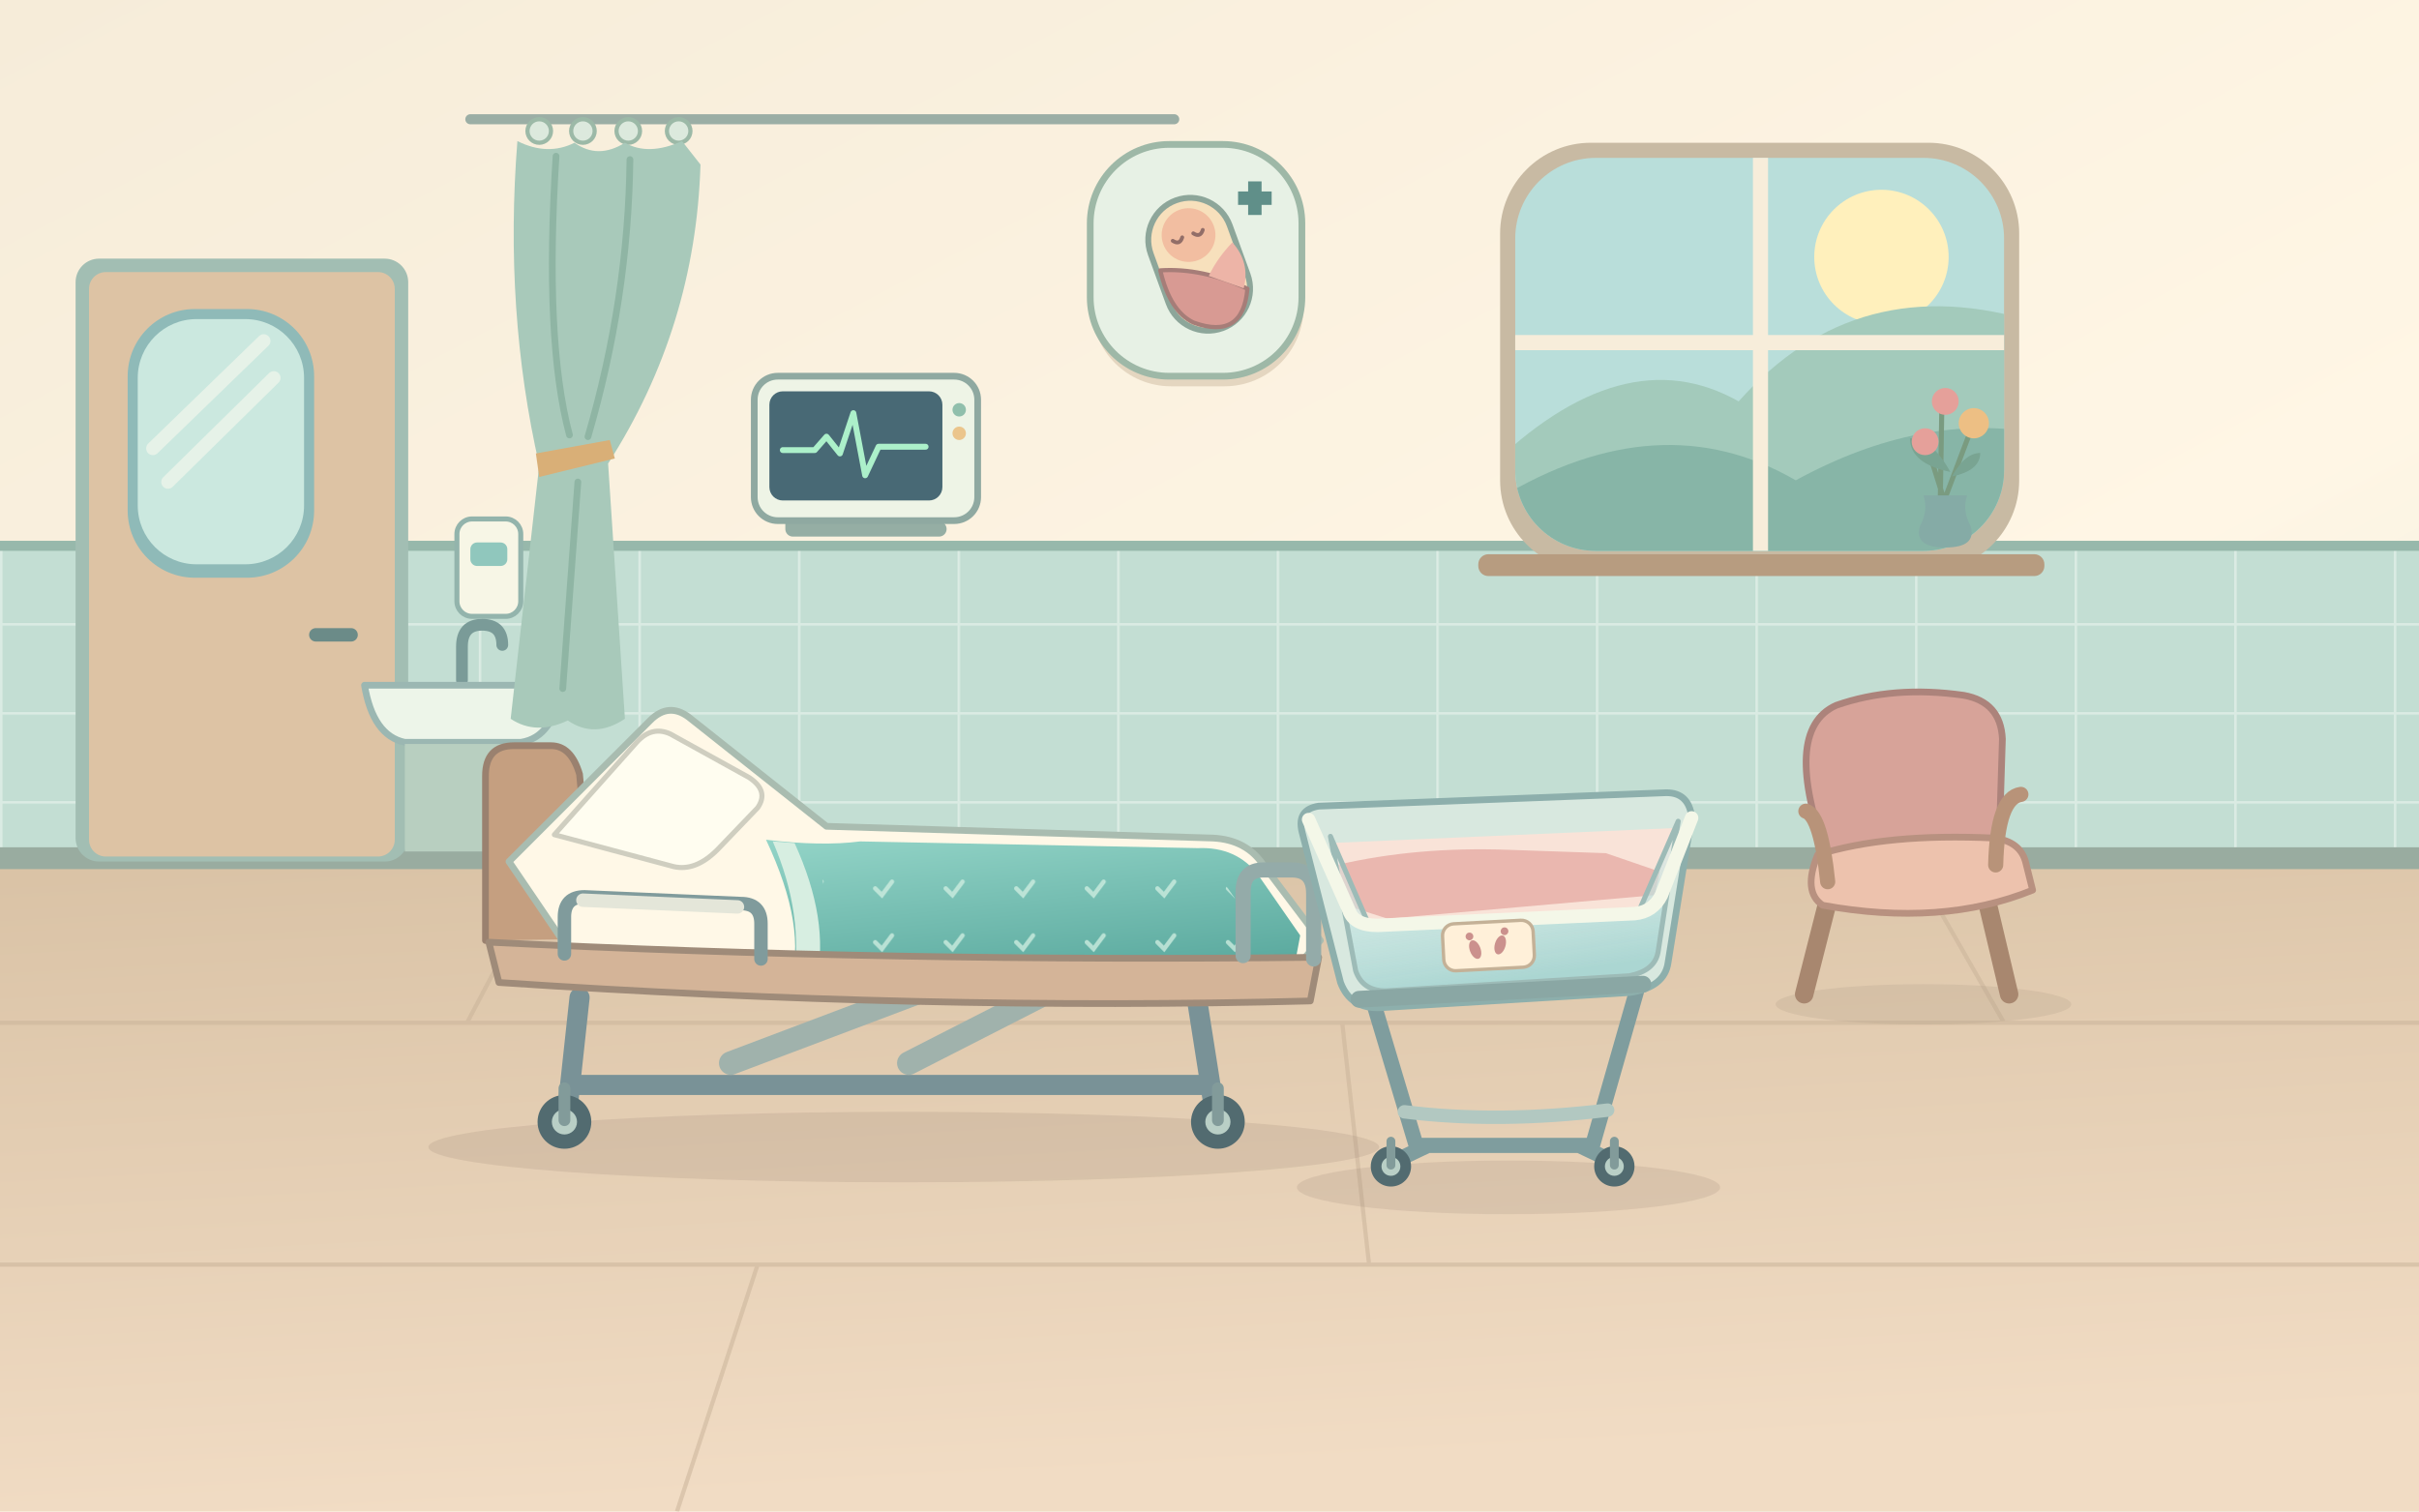
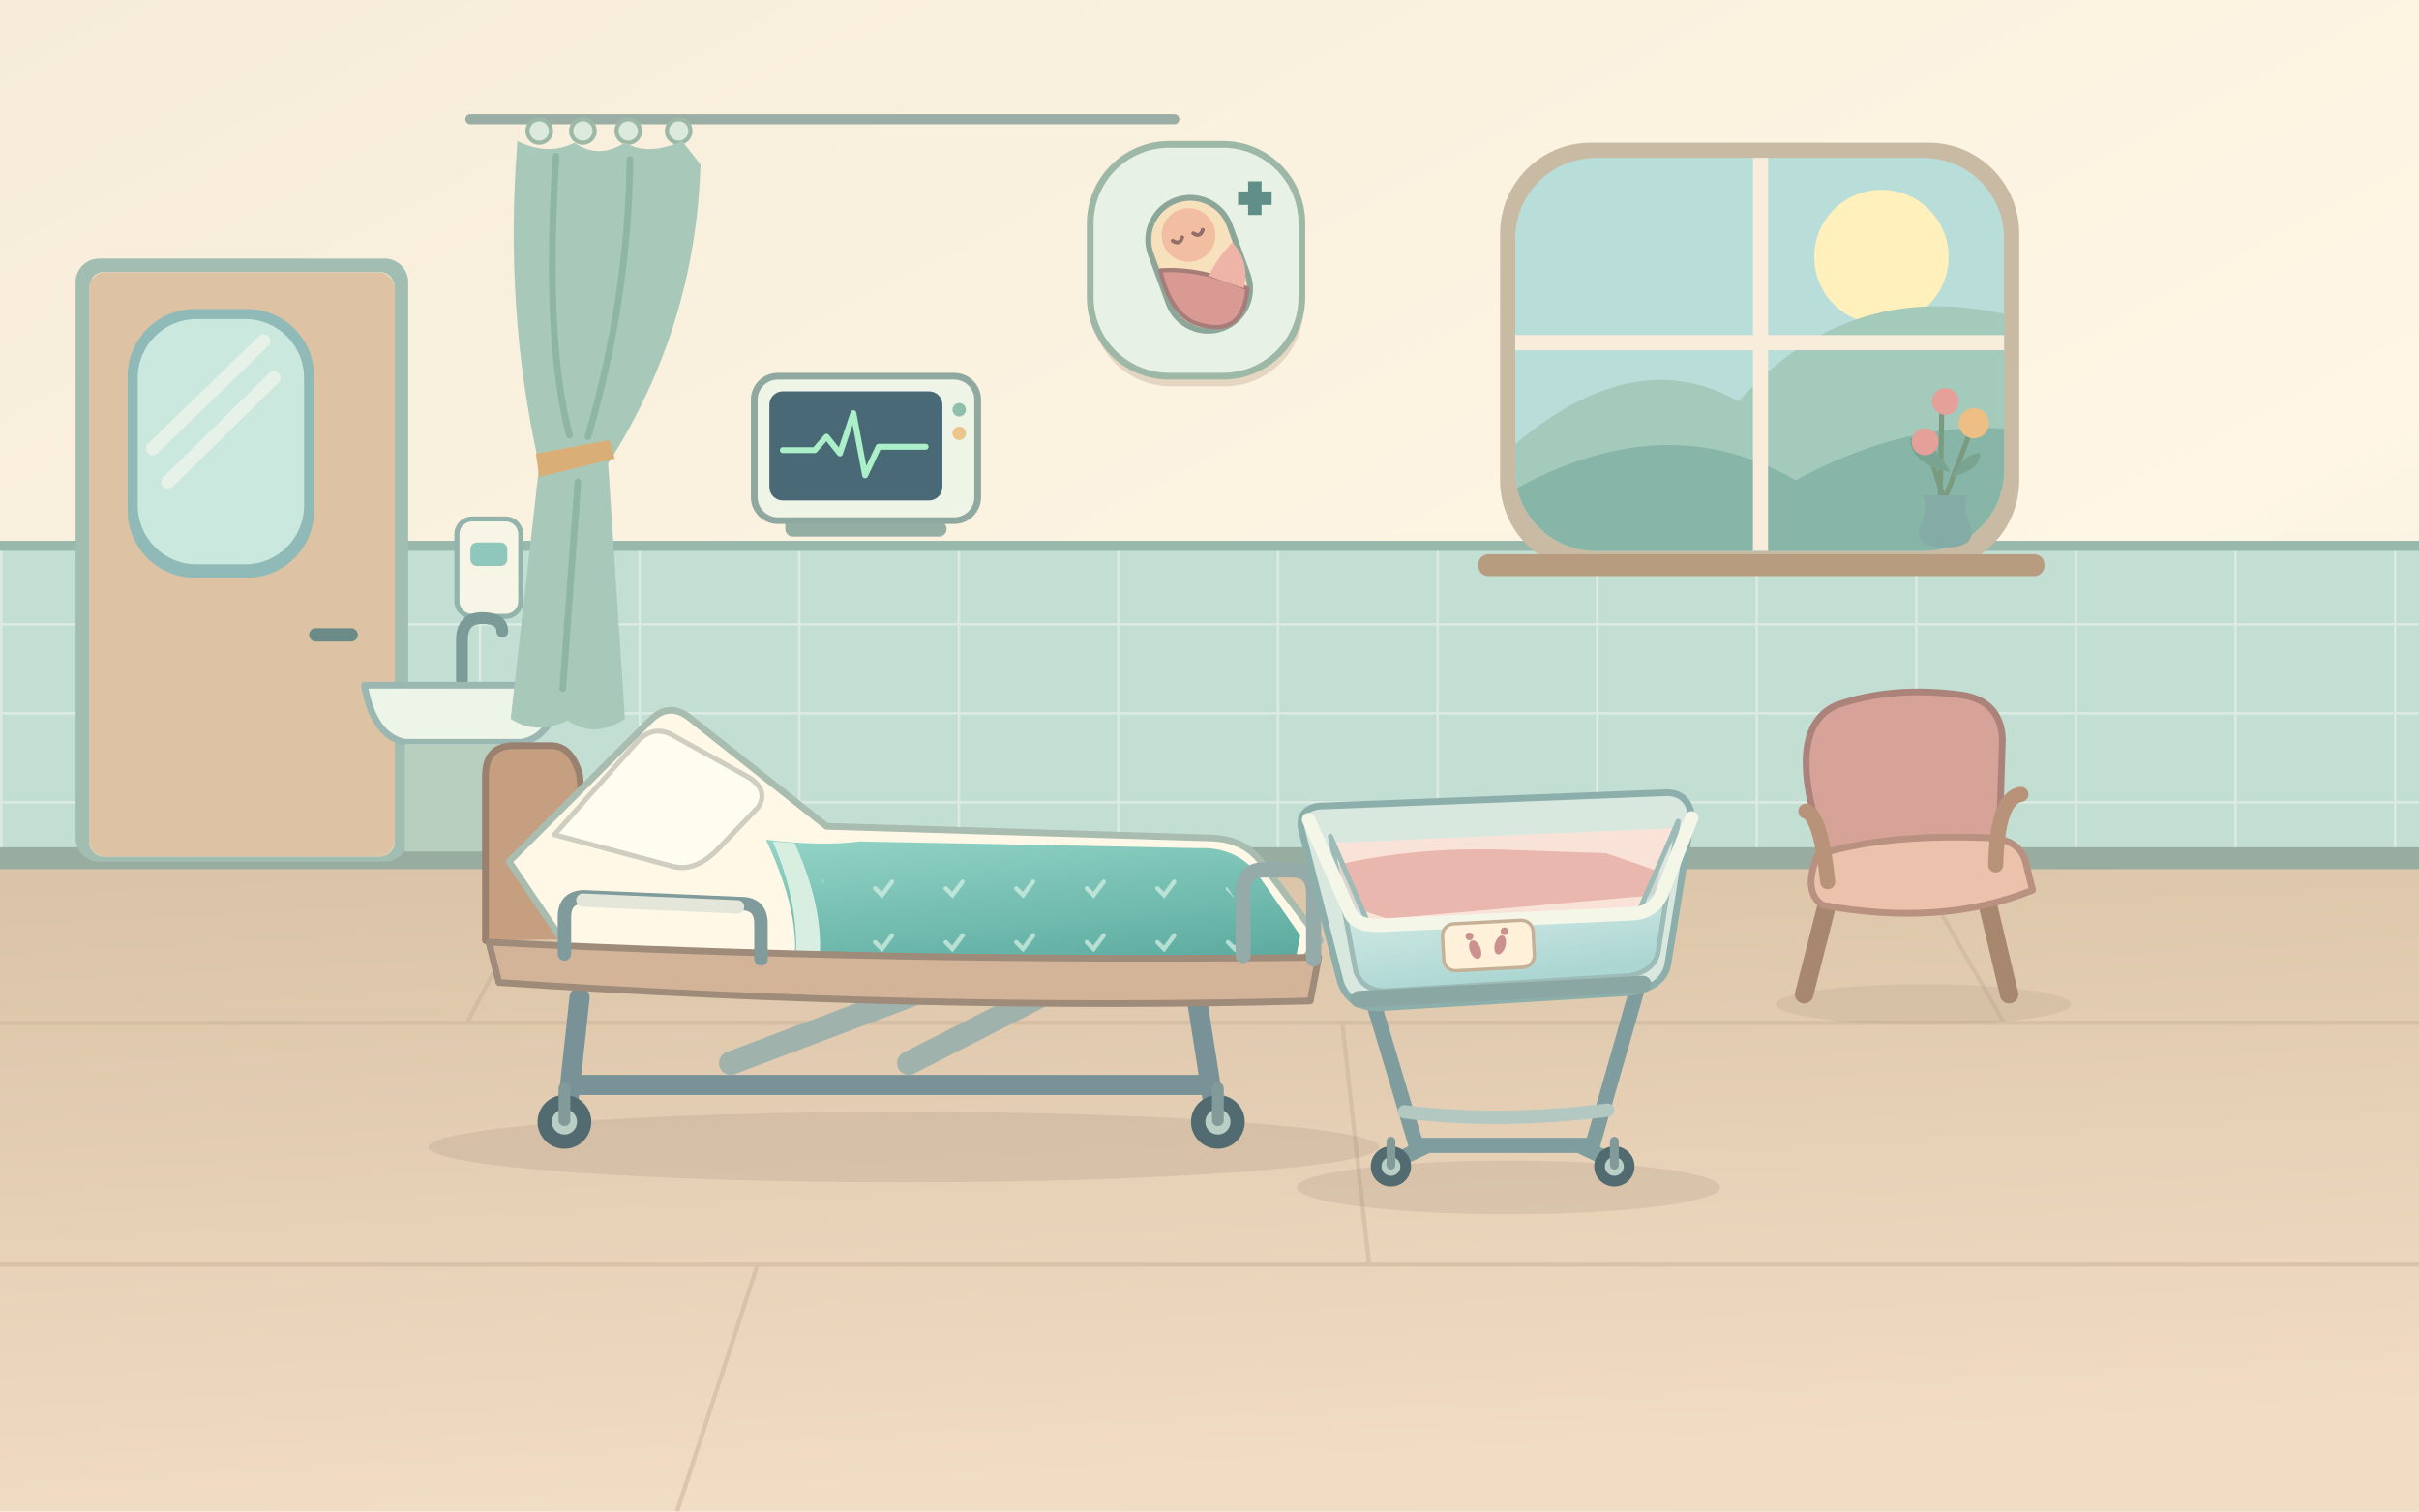
<svg xmlns="http://www.w3.org/2000/svg" preserveAspectRatio="xMidYMid slice" viewBox="0 0 1440 900">
  <defs>
    <linearGradient id="wall" x2=".85" y2="1">
      <stop stop-color="#f6ecd9" />
      <stop offset=".65" stop-color="#fff6e5" />
      <stop offset="1" stop-color="#e3eada" />
    </linearGradient>
    <linearGradient id="floor" x2=".2" y2="1">
      <stop stop-color="#d9c2a5" />
      <stop offset="1" stop-color="#f1dcc4" />
    </linearGradient>
    <linearGradient id="quilt" x2=".35" y2="1">
      <stop stop-color="#93d4c7" />
      <stop offset="1" stop-color="#5aa99e" />
    </linearGradient>
    <linearGradient id="glass" x2=".3" y2="1">
      <stop stop-color="#eefcfa" stop-opacity=".36" />
      <stop offset="1" stop-color="#a4d3d0" stop-opacity=".86" />
    </linearGradient>
    <pattern id="tiles" width="95" height="53" patternUnits="userSpaceOnUse">
      <rect width="95" height="53" fill="#c3ded3" />
      <path d="M0 53V0H95" fill="none" stroke="#daebe3" stroke-width="3" />
    </pattern>
    <pattern id="stitch" width="42" height="32" patternUnits="userSpaceOnUse">
      <path d="m17 17 4 4 6-8" stroke="#d1efe2" opacity=".75" stroke-width="2.6" stroke-linecap="round" fill="none" />
    </pattern>
    <clipPath id="window">
      <rect x="902" y="94" width="291" height="234" rx="48" />
    </clipPath>
    <g id="wheel">
      <circle cy="2" r="16" fill="#526b70" />
      <circle cy="2" r="7.5" fill="#b9cfc6" />
      <path d="M0-18V1" stroke="#829b9a" stroke-width="7" stroke-linecap="round" />
    </g>
    <g id="leaf">
      <path d="M0 1Q-11-19-24-19-24-4 0 1Z" fill="#79a492" />
    </g>
+     <clipPath id="ward-doorway">
+       <rect x="53" y="162" width="182" height="348" rx="9" />
+     </clipPath>
+     <linearGradient id="ward-corridor-floor" x2=".2" y2="1">
+       <stop stop-color="#dfc99d" />
+       <stop offset="1" stop-color="#eeddba" />
+     </linearGradient>
    <linearGradient id="nightSky" x2="0" y2="1">
      <stop stop-color="#162141" />
      <stop offset=".49" stop-color="#354b75" />
      <stop offset="1" stop-color="#887ba1" />
    </linearGradient>
    <pattern id="stars" patternUnits="userSpaceOnUse" width="281" height="157">
      <g fill="#fff3ce">
        <circle cx="17" cy="28" r="1.7" />
        <circle cx="115" cy="91" r="1.2" />
        <circle cx="239" cy="48" r="1.6" />
        <circle cx="206" cy="142" r="1.1" />
        <path d="m66 66 1.4 4.5L72 72l-4.6 1.4L66 78l-1.4-4.6L60 72l4.6-1.5Z" />
      </g>
    </pattern>
  </defs>
  <rect width="1440" height="900" fill="url(#wall)" />
  <rect y="326" width="1440" height="204" fill="url(#tiles)" />
  <path d="M0 325h1440" stroke="#97b8ab" stroke-width="6" />
  <path d="M0 509h1440v391H0Z" fill="url(#floor)" />
  <path d="M0 511h1440" stroke="#99aca0" stroke-width="13" />
  <g fill="none" stroke="#c9b399" stroke-width="2.5" opacity=".54">
    <path d="M0 609h1440M0 753h1440M325 520l-47 89m521 0 16 144m378-144-51-89m-691 233-48 147" />
  </g>
-   <g stroke-linejoin="round">
+   <g class="ward-wash-station" stroke-linejoin="round">
    <rect x="45" y="154" width="198" height="359" rx="14" fill="#a2beb3" />
-     <rect x="53" y="162" width="182" height="348" rx="10" fill="#ddc3a4" />
-     <rect x="76" y="184" width="111" height="160" rx="40" fill="#8fbab8" />
-     <rect x="82" y="190" width="99" height="146" rx="35" fill="#cbe8df" />
-     <path d="m91 267 66-64m-57 84 63-62" stroke="#e6f2e8" stroke-width="8" stroke-linecap="round" />
-     <rect x="184" y="374" width="29" height="8" rx="4" fill="#6b8b88" />
+     <g clip-path="url(#ward-doorway)">
+       <g class="ward-corridor">
+         <rect x="53" y="162" width="182" height="348" fill="#a6cdc5" />
+         <path d="m53 162 54 111h71l57-111Z" fill="#fff3d6" />
+         <path d="m235 162-57 111v87l57 151Z" fill="#cce0cd" />
+         <path d="M53 510V378l54-18h71l57 66v84Z" fill="url(#ward-corridor-floor)" />
+         <path d="m53 378 54-18m71 0 57 66" fill="none" stroke="#82aaa0" stroke-width="4" />
+         <path d="m53 318 53-5m73 0 56-23" fill="none" stroke="#789f95" stroke-width="5" />
+         <path d="m110 396 71 0m-92 80h134m-90-115-26 149m47-149 33 149" fill="none" stroke="#d3bd94" stroke-width="2" />
+         <path d="m112 181 65 0-6 13h-52Zm12 51 41 0-4 8h-33Z" fill="#fffef0" stroke="#e8d8b3" stroke-width="2" />
+         <path d="m65 247 23 12v35l-23-7Z" fill="#fff5d7" stroke="#ad8e6e" stroke-width="3" />
+         <path d="m71 280 1-12m7 13 2-10" stroke="#77a78d" stroke-width="2" />
+         <g fill="#dc9281">
+           <circle cx="72" cy="267" r="3" />
+           <circle cx="81" cy="270" r="3" />
+         </g>
+         <rect x="110" y="271" width="64" height="91" rx="3" fill="#66968d" />
+         <rect x="115" y="276" width="54" height="81" rx="2" fill="#ace0e2" />
+         <circle cx="155" cy="289" r="6" fill="#fff0ac" />
+         <path d="M115 319q12-19 26-9 16-16 28-7v53h-54Z" fill="#85b798" />
+         <path d="M115 343q22-9 36-29 5 10 18 14v29h-54Z" fill="#67a990" />
+         <path d="m137 357 15-19-6 19Z" fill="#f5e5bd" />
+         <path d="M142 275v84" stroke="#e4ebce" stroke-width="3" />
+         <rect x="122" y="249" width="42" height="16" rx="4" fill="#548e78" />
+         <path d="M143 262v-9m-6 5 6-5 6 5" fill="none" stroke="#fff8df" stroke-width="2.8" stroke-linecap="round" />
+       </g>
+       <g class="ward-door-leaf">
+         <rect x="53" y="162" width="182" height="348" rx="10" fill="#ddc3a4" />
+         <rect x="76" y="184" width="111" height="160" rx="40" fill="#8fbab8" />
+         <rect x="82" y="190" width="99" height="146" rx="35" fill="#cbe8df" />
+         <path d="m91 267 66-64m-57 84 63-62" stroke="#e6f2e8" stroke-width="8" stroke-linecap="round" />
+         <rect x="184" y="374" width="29" height="8" rx="4" fill="#6b8b88" />
+       </g>
+     </g>
    <rect x="272" y="309" width="38" height="58" rx="9" fill="#f7f6e6" stroke="#93b4ac" stroke-width="3" />
    <rect x="280" y="323" width="22" height="14" rx="4" fill="#90c7bd" />
-     <path d="M275 405v-20q0-13 12-13 12 0 12 12" fill="none" stroke="#7a9b98" stroke-linecap="round" stroke-width="7" />
+     <path class="ward-faucet" d="M275 405v-24q0-13 12-13 12 0 12 8" fill="none" stroke="#7a9b98" stroke-linecap="round" stroke-width="7" />
    <path d="M217 408h117q-4 31-24 34h-69q-19-4-24-34Z" fill="#edf5e9" stroke="#9bb7b2" stroke-width="4" />
+     <g class="tap-stream ward-faucet-water" display="none">
+       <path d="M299 377q2 16 0 30" fill="none" stroke="#62bbd8" stroke-width="6" stroke-linecap="round" />
+       <path class="running-water" d="M299 377q2 16 0 30" fill="none" stroke="#d6f8fc" stroke-width="2.4" stroke-linecap="round" stroke-dasharray="7 6" />
+       <ellipse cx="299" cy="409" rx="10" ry="2" fill="#a2dfdf" />
+       <path class="running-water" d="m291 406-5-5m19 4 4-5" stroke="#85cfdf" stroke-dasharray="3 3" stroke-width="2.4" stroke-linecap="round" />
+     </g>
    <path d="M241 443h70v64h-70Z" fill="#b8cfc0" />
  </g>
-   <path d="M280 71h419" stroke="#9baea5" stroke-width="6" stroke-linecap="round" />
-   <g fill="#dce9dd" stroke="#9cb9a7" stroke-width="2.5">
-     <circle cx="321" cy="78" r="7" />
-     <circle cx="347" cy="78" r="7" />
-     <circle cx="374" cy="78" r="7" />
-     <circle cx="404" cy="78" r="7" />
-   </g>
-   <path d="M308 84q18 9 34 1 14 10 30 0 14 8 34-1l11 14q-3 97-55 178l10 152q-18 12-34 1-19 9-34-1l17-151q-21-92-13-193Z" fill="#a8c9ba" />
-   <path d="M331 93q-7 110 8 166m36-164q-1 83-25 165m-6 27-9 123" fill="none" stroke="#8fb5a4" stroke-width="4" stroke-linecap="round" />
-   <path d="m319 270 44-8 3 11-45 11Z" fill="#d9af77" />
-   <g transform="translate(713 155)" stroke-linejoin="round">
-     <rect x="-63" y="-63" width="126" height="138" rx="47" fill="#e4d6c0" />
-     <rect x="-64" y="-69" width="126" height="138" rx="47" fill="#e7f1e5" stroke="#9eb8a7" stroke-width="4" />
-     <g transform="rotate(-20)">
-       <rect x="-25" y="-38" width="50" height="81" rx="25" fill="#f7e0bc" stroke="#8da69a" stroke-width="3.5" />
-       <circle cy="-16" r="16" fill="#f2bea1" />
-       <path d="M-10-16q3 4 6 0m7 0q3 4 6 0" fill="none" stroke="#926e68" stroke-width="2.3" stroke-linecap="round" />
-       <path d="M-23-2q24 7 45 28Q9 54-15 34-26 23-23-2Z" fill="#d89a93" stroke="#a67d78" stroke-width="2.5" />
-       <path d="M23-3Q11 3 3 11l17 14q9-13 3-28Z" fill="#edb4a7" />
-     </g>
-     <path d="M30-47h8v6h6v8h-6v6h-8v-6h-6v-8h6Z" fill="#608f89" />
-   </g>
-   <g transform="translate(449 224)" stroke-linejoin="round">
-     <path d="M23 70v21h87" fill="none" stroke="#95aea4" stroke-width="9" stroke-linecap="round" />
-     <rect width="133" height="86" rx="14" fill="#eef4e6" stroke="#8fa9a1" stroke-width="4" />
-     <rect x="9" y="9" width="103" height="65" rx="8" fill="#486975" />
-     <path d="M17 44h19l7-8 8 10 8-24 7 37 8-17h28" fill="none" stroke="#acf0ca" stroke-width="3.5" stroke-linecap="round" stroke-linejoin="round" />
-     <path class="pulse" opacity="0" pathLength="100" d="M17 44h19l7-8 8 10 8-24 7 37 8-17h28" fill="none" stroke="#efffde" stroke-width="5" stroke-linecap="round" stroke-linejoin="round" stroke-dasharray="14 100" />
-     <circle cx="122" cy="20" r="4" fill="#90bfac" />
-     <circle cx="122" cy="34" r="4" fill="#ebc58c" />
-   </g>
-   <rect x="893" y="85" width="309" height="255" rx="54" fill="#c8baa3" />
-   <g clip-path="url(#window)">
-     <rect x="900" y="90" width="300" height="245" fill="#b9deda" />
-     <g class="at-night" display="none">
-       <rect x="900" y="90" width="300" height="245" fill="url(#nightSky)" />
-       <rect x="900" y="90" width="300" height="245" fill="url(#stars)" />
-     </g>
-     <g transform="translate(1120 153) scale(0.8)">
-       <circle class="by-day" r="50" fill="#fff0bc" />
+   <g class="ward-wall-decor">
+     <path d="M280 71h419" stroke="#9baea5" stroke-width="6" stroke-linecap="round" />
+     <g fill="#dce9dd" stroke="#9cb9a7" stroke-width="2.5">
+       <circle cx="321" cy="78" r="7" />
+       <circle cx="347" cy="78" r="7" />
+       <circle cx="374" cy="78" r="7" />
+       <circle cx="404" cy="78" r="7" />
+     </g>
+     <path d="M308 84q18 9 34 1 14 10 30 0 14 8 34-1l11 14q-3 97-55 178l10 152q-18 12-34 1-19 9-34-1l17-151q-21-92-13-193Z" fill="#a8c9ba" />
+     <path d="M331 93q-7 110 8 166m36-164q-1 83-25 165m-6 27-9 123" fill="none" stroke="#8fb5a4" stroke-width="4" stroke-linecap="round" />
+     <path d="m319 270 44-8 3 11-45 11Z" fill="#d9af77" />
+     <g transform="translate(713 155)" stroke-linejoin="round">
+       <rect x="-63" y="-63" width="126" height="138" rx="47" fill="#e4d6c0" />
+       <rect x="-64" y="-69" width="126" height="138" rx="47" fill="#e7f1e5" stroke="#9eb8a7" stroke-width="4" />
+       <g transform="rotate(-20)">
+         <rect x="-25" y="-38" width="50" height="81" rx="25" fill="#f7e0bc" stroke="#8da69a" stroke-width="3.5" />
+         <circle cy="-16" r="16" fill="#f2bea1" />
+         <path d="M-10-16q3 4 6 0m7 0q3 4 6 0" fill="none" stroke="#926e68" stroke-width="2.3" stroke-linecap="round" />
+         <path d="M-23-2q24 7 45 28Q9 54-15 34-26 23-23-2Z" fill="#d89a93" stroke="#a67d78" stroke-width="2.5" />
+         <path d="M23-3Q11 3 3 11l17 14q9-13 3-28Z" fill="#edb4a7" />
+       </g>
+       <path d="M30-47h8v6h6v8h-6v6h-8v-6h-6v-8h6Z" fill="#608f89" />
+     </g>
+   </g>
+   <g class="ward-monitor">
+     <g transform="translate(449 224)" stroke-linejoin="round">
+       <path d="M23 70v21h87" fill="none" stroke="#95aea4" stroke-width="9" stroke-linecap="round" />
+       <rect width="133" height="86" rx="14" fill="#eef4e6" stroke="#8fa9a1" stroke-width="4" />
+       <rect x="9" y="9" width="103" height="65" rx="8" fill="#486975" />
+       <path d="M17 44h19l7-8 8 10 8-24 7 37 8-17h28" fill="none" stroke="#acf0ca" stroke-width="3.5" stroke-linecap="round" stroke-linejoin="round" />
+       <path class="pulse" opacity="0" pathLength="100" d="M17 44h19l7-8 8 10 8-24 7 37 8-17h28" fill="none" stroke="#efffde" stroke-width="5" stroke-linecap="round" stroke-linejoin="round" stroke-dasharray="14 100" />
+       <circle cx="122" cy="20" r="4" fill="#90bfac" />
+       <circle cx="122" cy="34" r="4" fill="#ebc58c" />
+     </g>
+   </g>
+   <g class="ward-window">
+     <rect x="893" y="85" width="309" height="255" rx="54" fill="#c8baa3" />
+     <g clip-path="url(#window)">
+       <rect x="900" y="90" width="300" height="245" fill="#b9deda" />
      <g class="at-night" display="none">
-         <circle r="57" fill="#edf5ce" opacity=".075" />
-         <path d="M18-46A49 49 0 1 0 45 25C6 39-22-8 18-46Z" fill="#fff1bb" />
-         <path d="m28-28 2 6 6 2-6 2-2 6-2-6-6-2 6-2Z" fill="#fff7d5" />
-       </g>
-     </g>
-     <path d="M885 280q81-80 150-41 71-80 177-47v151H885Z" fill="#a3cabb" />
-     <path d="M892 297q96-58 177-11 75-41 145-28v81H892Z" fill="#87b5a7" />
-     <path d="M1048 80v264m-165-140h335" stroke="#f7edda" stroke-width="9" />
-   </g>
-   <rect x="880" y="330" width="337" height="13" rx="6" fill="#b79c80" />
-   <g transform="translate(1158 320)">
-     <path d="m0-20-11-35m10 34 17-45m-19 45 1-60" stroke="#7a9b80" stroke-width="3" />
-     <use href="#leaf" x="3" y="-40" />
-     <use href="#leaf" transform="translate(4 -37) scale(-.7 .7)" />
-     <g fill="#e5a09a">
-       <circle cx="-12" cy="-57" r="8" />
-       <circle cx="0" cy="-81" r="8" />
-     </g>
-     <circle cx="17" cy="-68" r="9" fill="#edbf84" />
-     <path d="M-13-25h26q-3 9 2 18 4 13-15 13T-15-7q5-9 2-18Z" fill="#85aba6" />
+         <rect x="900" y="90" width="300" height="245" fill="url(#nightSky)" />
+         <rect x="900" y="90" width="300" height="245" fill="url(#stars)" />
+       </g>
+       <g transform="translate(1120 153) scale(0.8)">
+         <circle class="by-day" r="50" fill="#fff0bc" />
+         <g class="at-night" display="none">
+           <circle r="57" fill="#edf5ce" opacity=".075" />
+           <path d="M18-46A49 49 0 1 0 45 25C6 39-22-8 18-46Z" fill="#fff1bb" />
+           <path d="m28-28 2 6 6 2-6 2-2 6-2-6-6-2 6-2Z" fill="#fff7d5" />
+         </g>
+       </g>
+       <path d="M885 280q81-80 150-41 71-80 177-47v151H885Z" fill="#a3cabb" />
+       <path d="M892 297q96-58 177-11 75-41 145-28v81H892Z" fill="#87b5a7" />
+       <path d="M1048 80v264m-165-140h335" stroke="#f7edda" stroke-width="9" />
+     </g>
+     <rect x="880" y="330" width="337" height="13" rx="6" fill="#b79c80" />
+     <g transform="translate(1158 320)">
+       <path d="m0-20-11-35m10 34 17-45m-19 45 1-60" stroke="#7a9b80" stroke-width="3" />
+       <use href="#leaf" x="3" y="-40" />
+       <use href="#leaf" transform="translate(4 -37) scale(-.7 .7)" />
+       <g fill="#e5a09a">
+         <circle cx="-12" cy="-57" r="8" />
+         <circle cx="0" cy="-81" r="8" />
+       </g>
+       <circle cx="17" cy="-68" r="9" fill="#edbf84" />
+       <path d="M-13-25h26q-3 9 2 18 4 13-15 13T-15-7q5-9 2-18Z" fill="#85aba6" />
+     </g>
  </g>
  <ellipse cx="538" cy="683" rx="283" ry="21" fill="#967e6e" opacity=".19" />
  <g stroke-linejoin="round" stroke-linecap="round">
    <g stroke="#799297" stroke-width="12" fill="none">
      <path d="m345 594-8 74m376-70 11 70m-379-22h372" />
      <path d="m435 633 151-57m-45 57 94-48" stroke="#a0b2ac" stroke-width="14" />
    </g>
    <use href="#wheel" x="336" y="666" />
    <use href="#wheel" x="725" y="666" />
    <path d="M289 560v-98q0-18 17-18h22q12 0 17 17l9 98" fill="#c59f80" stroke="#9a816f" stroke-width="4" />
    <path d="m303 513 84-84q11-11 23-2l82 65 230 7q20 1 30 16l34 45-20 22-425-13Z" fill="#fff8e7" stroke="#a9bcb0" stroke-width="4" />
    <path d="m330 497 49-55q9-10 20-5l47 26q12 8 5 18l-24 25q-13 13-26 10Z" fill="#fffdf0" stroke="#cfcec0" stroke-width="3" />
    <path d="M456 500q33 4 56 1l201 4q23-1 36 16l25 36-7 37-297-8q11-33-14-86Z" fill="url(#quilt)" />
    <path d="m488 514 222 5q13 0 21 10l28 40-2 13-259-6Z" fill="url(#stitch)" />
    <path d="m460 501 13 1q21 46 13 82l-14 1q7-40-12-84Z" fill="#d7eee1" />
    <path d="M291 561q240 12 494 9l-5 26q-229 6-483-11Z" fill="#d4b498" stroke="#9f8b79" stroke-width="4" />
    <path d="M740 569v-38q0-13 12-13h17q13 0 13 14v39" fill="none" stroke="#94aba9" stroke-width="9" />
    <path d="M336 568v-22q0-12 12-12l93 4q12 0 12 12v21" fill="none" stroke="#809b9c" stroke-width="8" />
    <path d="m347 536 92 4" stroke="#e4e6d9" stroke-width="8" />
  </g>
  <ellipse cx="898" cy="707" rx="126" ry="16" fill="#987f71" opacity=".18" />
  <g stroke-linejoin="round" stroke-linecap="round">
    <path d="m814 585 29 97h105l28-98m-36 98 21 10m-111-10-21 10" fill="none" stroke="#7f9d9e" stroke-width="9" />
    <path d="M836 662q56 7 121-1" fill="none" stroke="#b2c8c1" stroke-width="8" />
    <use href="#wheel" transform="translate(828 693) scale(.75)" />
    <use href="#wheel" transform="translate(961 693) scale(.75)" />
    <path d="M775 495q-3-13 10-15l207-8q13 0 15 14l-14 87q-2 15-23 18l-148 9q-18 1-24-15Z" fill="#d8e8df" stroke="#8dafac" stroke-width="4" />
    <path d="m791 502 14 36q5 12 22 14l140-6q19-1 22-15l9-38Z" fill="#f9e3d8" />
    <path d="M796 515q47-11 102-9l58 2 32 11-3 14-159 14-22-7Z" fill="#eab7af" />
    <path d="m792 498 23 53 160-7 24-55-12 78q-2 11-17 14l-145 9q-14 0-18-12Z" fill="url(#glass)" stroke="#9dbbb7" stroke-width="3" />
    <path d="m779 488 24 54q3 9 17 9l153-7q11-1 16-11l18-46" fill="none" stroke="#f4f7e8" stroke-width="8" />
    <path d="m809 595 169-9" stroke="#8aa7a4" stroke-width="10" />
    <g transform="translate(886 562) rotate(-3)">
      <rect x="-27" y="-13" width="54" height="28" rx="7" fill="#fff0d9" stroke="#c4b197" stroke-width="2" />
      <g fill="#cb918d">
        <ellipse cx="-8" cy="3" rx="3.2" ry="5.8" transform="rotate(-18 -8 3)" />
        <circle cx="-11" cy="-5" r="2.3" />
        <ellipse cx="7" cy="1" rx="3.2" ry="5.8" transform="rotate(19 7 1)" />
        <circle cx="10" cy="-7" r="2.3" />
      </g>
    </g>
  </g>
  <g transform="translate(1140 499)" stroke-linecap="round" stroke-linejoin="round">
    <ellipse cx="5" cy="99" rx="88" ry="12" fill="#ad9985" opacity=".23" />
    <path d="m-51 34-15 59m108-59 14 59" stroke="#a8876f" stroke-width="11" />
    <path d="M-52 12q-28-76 5-91 34-12 76-6 22 4 23 26l-2 64" fill="#d7a399" stroke="#ac837b" stroke-width="4" />
    <path d="M-58 10q41-13 105-10 16 2 19 15l4 16q-54 22-125 9-12-8-3-30Z" fill="#edc2ad" stroke="#b89180" stroke-width="4" />
    <path d="M-65-16q9 3 13 42m115-52q-14 2-15 42" fill="none" stroke="#b89379" stroke-width="9" />
  </g>
  <rect class="at-night" display="none" width="1440" height="900" fill="#343663" opacity=".25" />
</svg>
